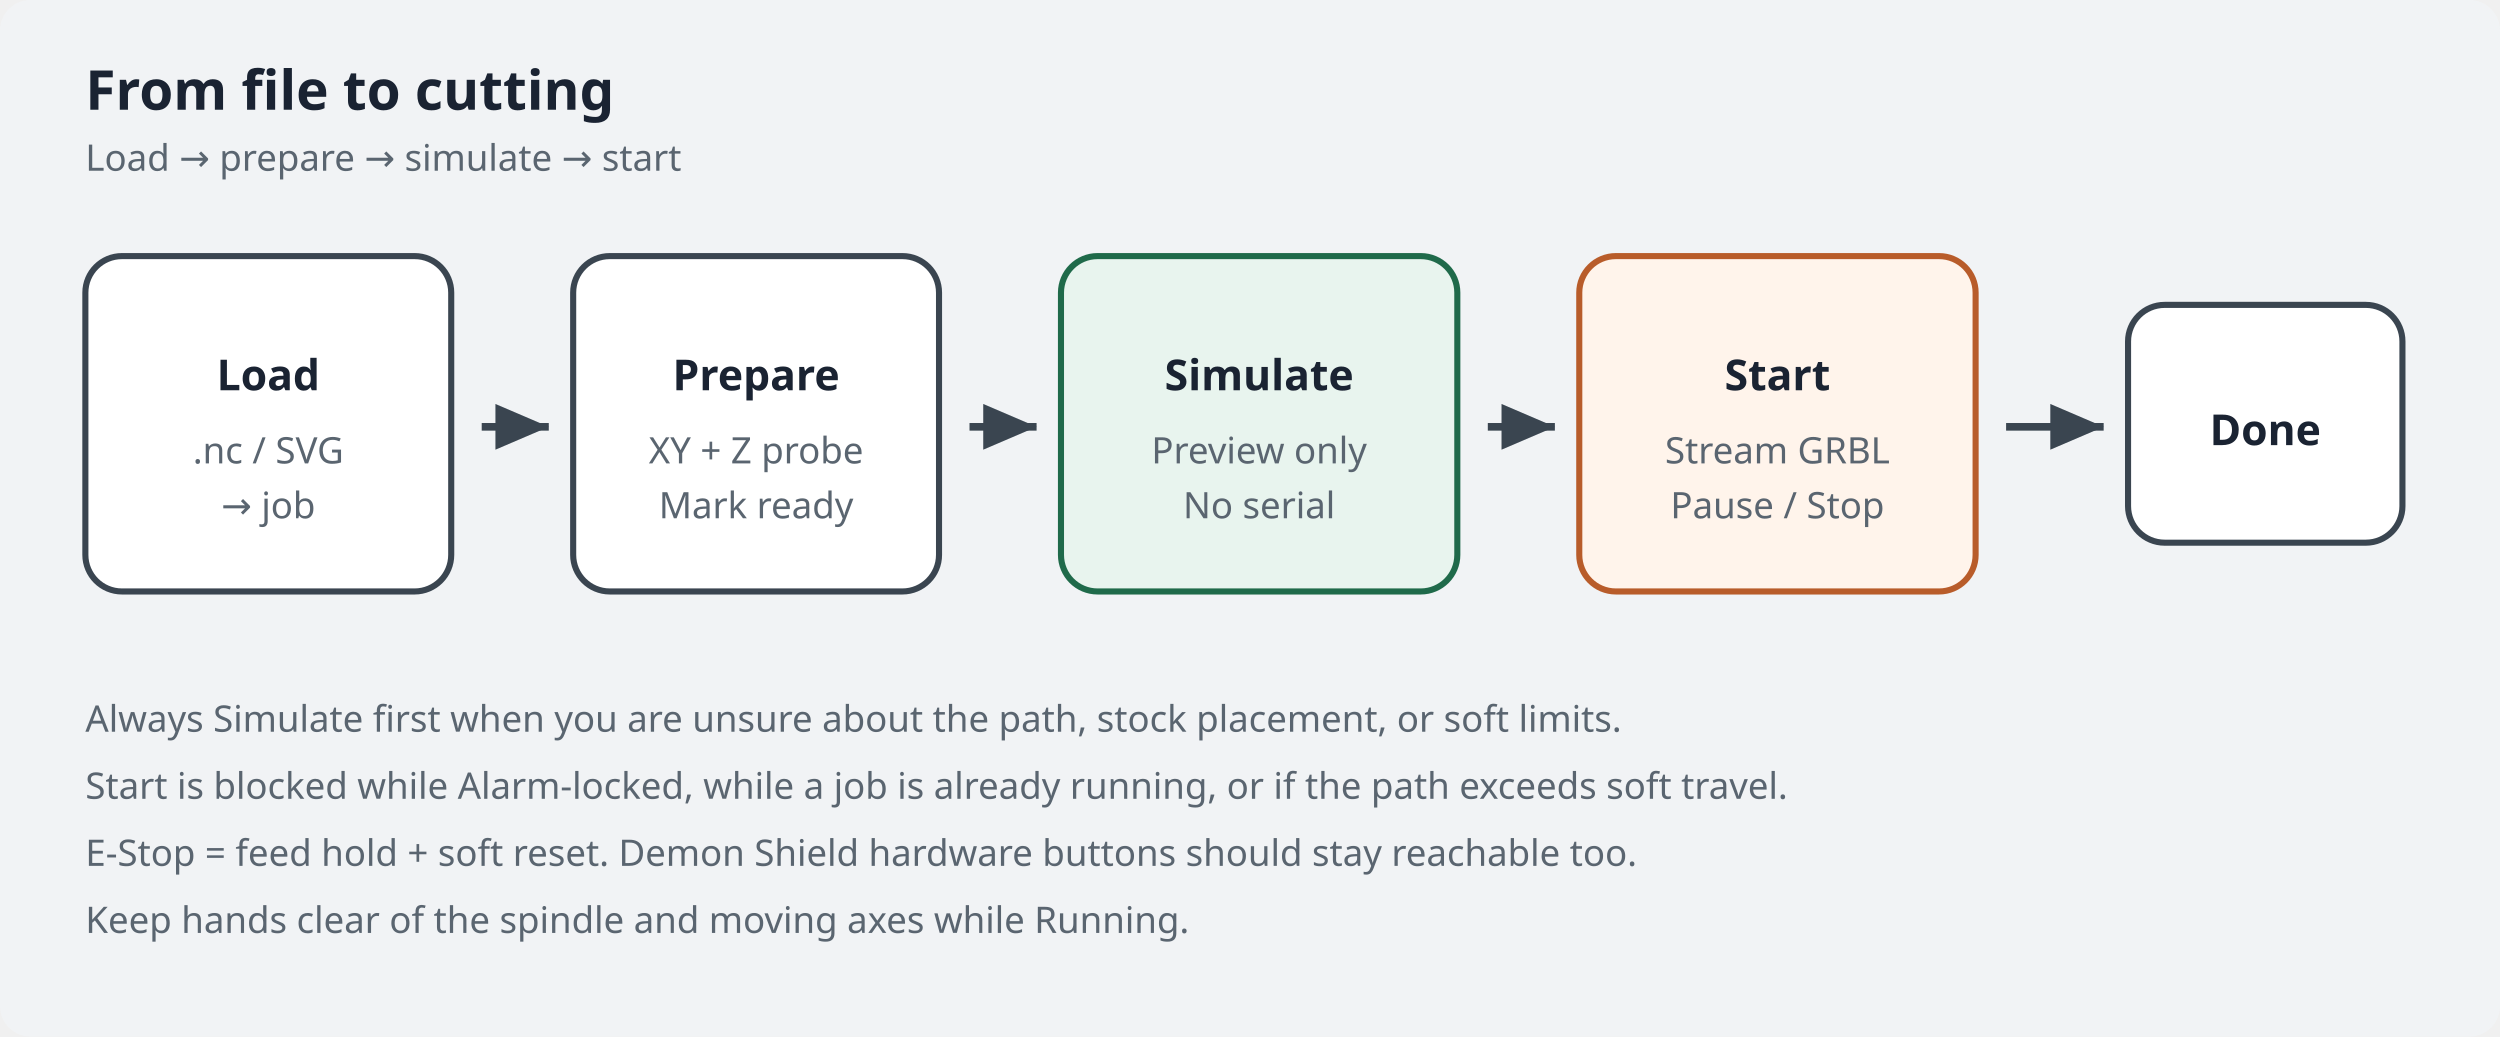
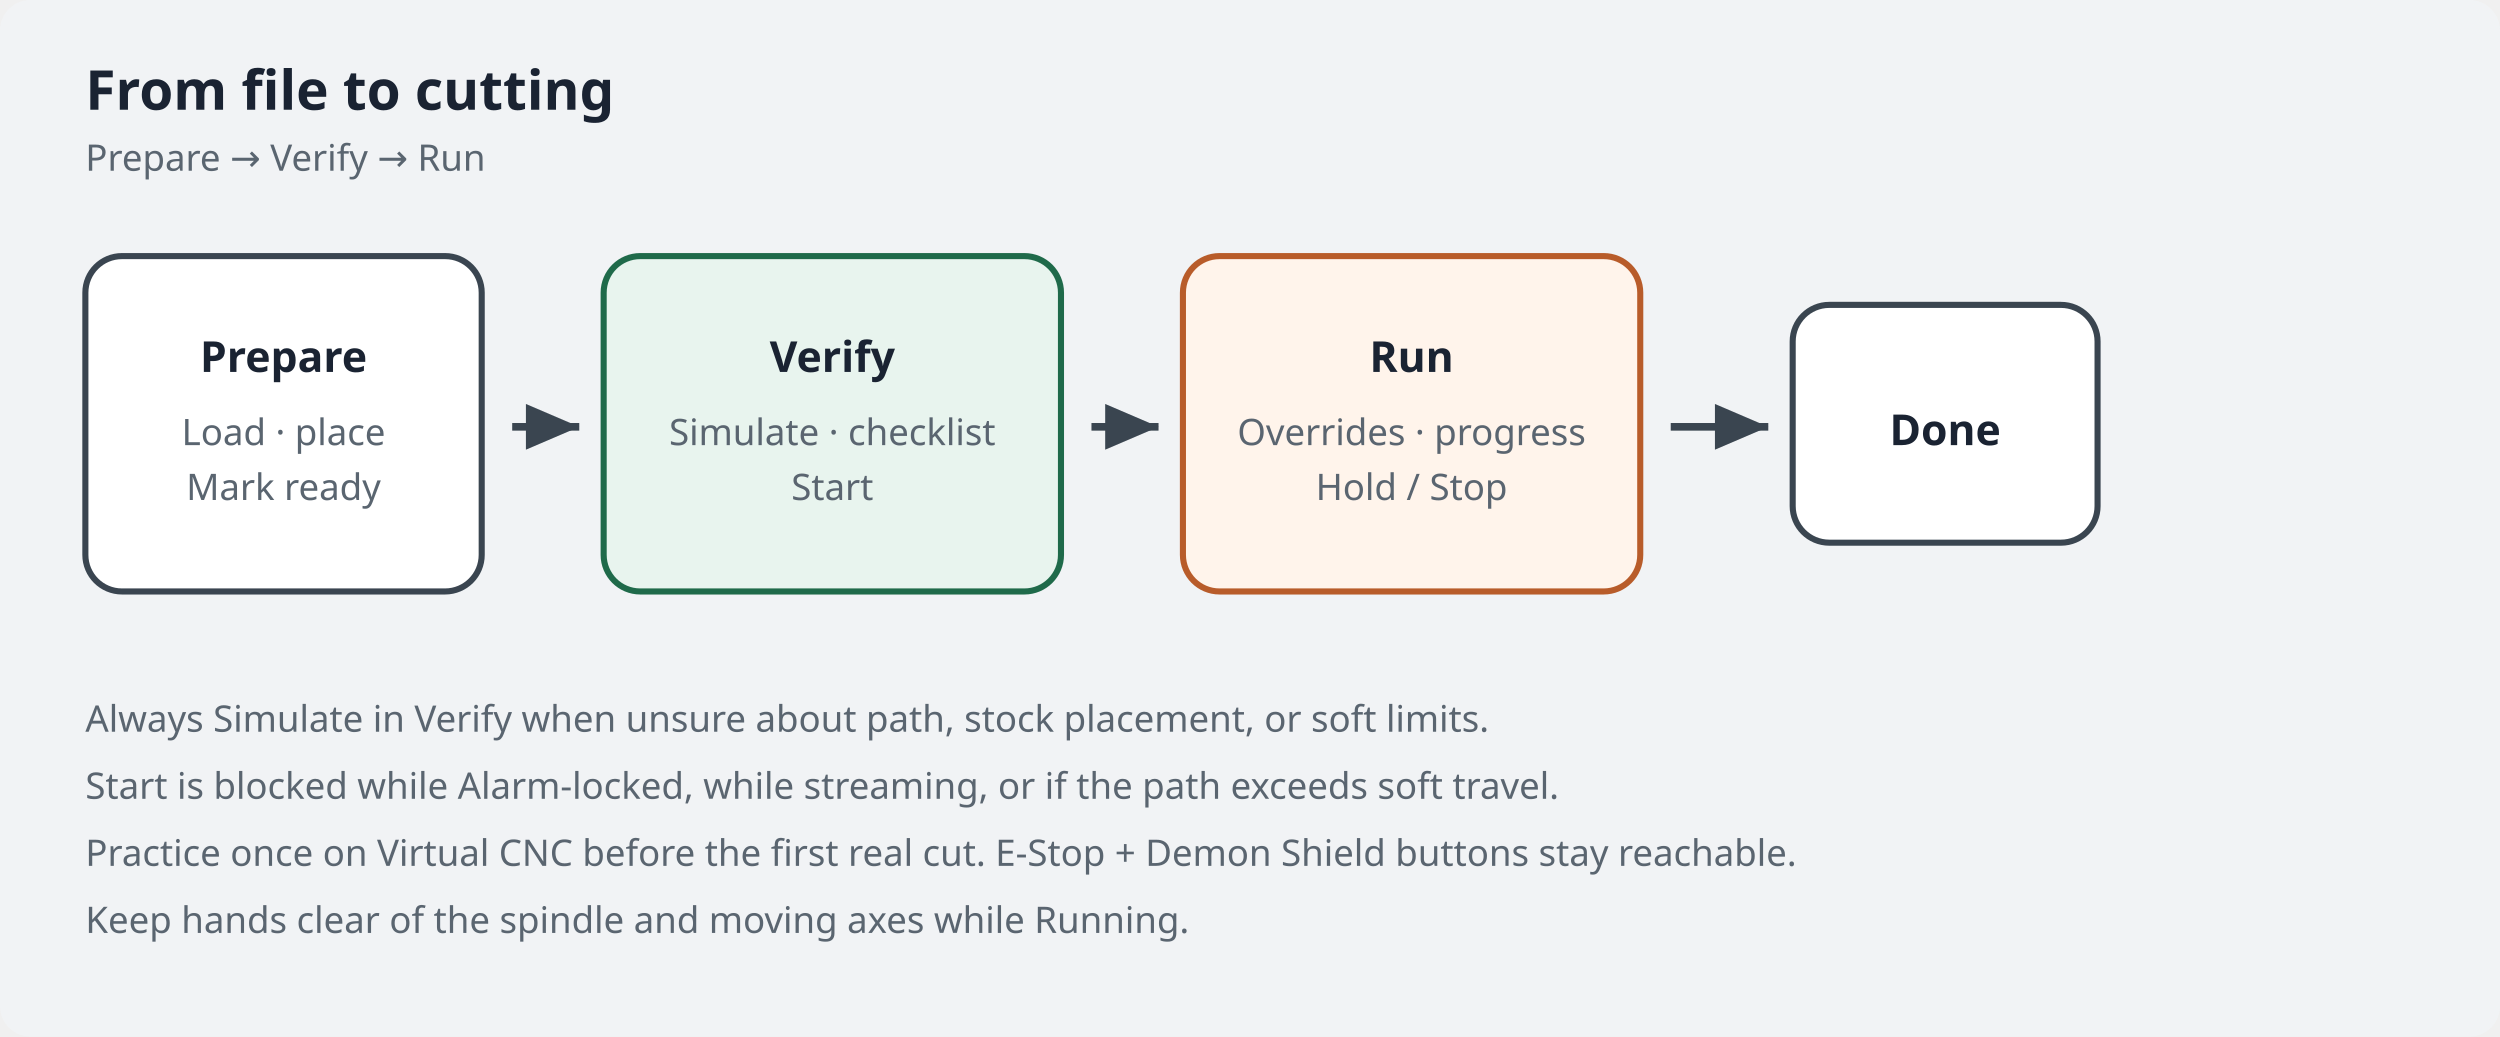
<svg xmlns="http://www.w3.org/2000/svg" viewBox="0 0 820 340" role="img" aria-labelledby="t d">
  <defs>
    <style>
      /* SharpCNC diagram type: UI stack on all text; avoid SVG Times default on .tiny/etc. */
      text, tspan { font-family: "Sora", system-ui, "Segoe UI", sans-serif; }
      .bg { fill: #f1f3f5; }
      .box { fill: #ffffff; stroke: #3a4550; stroke-width: 2; }
      .sim { fill: #e8f4ee; stroke: #1f6a4a; stroke-width: 2; }
      .run { fill: #fff4eb; stroke: #b85c2a; stroke-width: 2; }
      .lab { font-family: "Sora", system-ui, "Segoe UI", sans-serif; fill: #1a2332; font-size: 14px; font-weight: 700; }
      .title { font-size: 18px; font-weight: 700; }
      .tiny { font-size: 12px; fill: #5a6570; font-weight: 400; }
      .line { stroke: #3a4550; stroke-width: 2.5; fill: none; marker-end: url(#a); }
    </style>
    <marker id="a" markerWidth="9" markerHeight="9" refX="7" refY="3" orient="auto">
      <path d="M0,0 L7,3 L0,6 Z" fill="#3a4550" />
    </marker>
  </defs>
  <rect class="bg" width="820" height="340" rx="10" />
  <text class="lab title" x="28" y="36">From file to cutting</text>
-   <text class="tiny" x="28" y="56">Load → prepare → simulate → start</text>
-   <rect class="box" x="28" y="84" width="120" height="110" rx="12" />
-   <text class="lab" x="88" y="128" text-anchor="middle">Load</text>
-   <text class="tiny" x="88" y="152" text-anchor="middle">.nc / SVG</text>
-   <text class="tiny" x="88" y="170" text-anchor="middle">→ job</text>
-   <path class="line" d="M158 140 H180" />
-   <rect class="box" x="188" y="84" width="120" height="110" rx="12" />
-   <text class="lab" x="248" y="128" text-anchor="middle">Prepare</text>
-   <text class="tiny" x="248" y="152" text-anchor="middle">XY + Z probe</text>
-   <text class="tiny" x="248" y="170" text-anchor="middle">Mark ready</text>
-   <path class="line" d="M318 140 H340" />
-   <rect class="sim" x="348" y="84" width="130" height="110" rx="12" />
-   <text class="lab" x="413" y="128" text-anchor="middle">Simulate</text>
-   <text class="tiny" x="413" y="152" text-anchor="middle">Preview only</text>
-   <text class="tiny" x="413" y="170" text-anchor="middle">No serial</text>
-   <path class="line" d="M488 140 H510" />
-   <rect class="run" x="518" y="84" width="130" height="110" rx="12" />
-   <text class="lab" x="583" y="128" text-anchor="middle">Start</text>
-   <text class="tiny" x="583" y="152" text-anchor="middle">Stream GRBL</text>
-   <text class="tiny" x="583" y="170" text-anchor="middle">Pause / Stop</text>
-   <path class="line" d="M658 140 H690" />
-   <rect class="box" x="698" y="100" width="90" height="78" rx="12" />
-   <text class="lab" x="743" y="146" text-anchor="middle">Done</text>
-   <text class="tiny" x="28" y="240">Always Simulate first when you are unsure about the path, stock placement, or soft limits.</text>
-   <text class="tiny" x="28" y="262">Start is blocked while Alarm-locked, while a job is already running, or if the path exceeds soft travel.</text>
-   <text class="tiny" x="28" y="284">E-Stop = feed hold + soft reset. Demon Shield hardware buttons should stay reachable too.</text>
+   <text class="tiny" x="28" y="56">Prepare → Verify → Run</text>
+   <rect class="box" x="28" y="84" width="130" height="110" rx="12" />
+   <text class="lab" x="93" y="122" text-anchor="middle">Prepare</text>
+   <text class="tiny" x="93" y="146" text-anchor="middle">Load · place</text>
+   <text class="tiny" x="93" y="164" text-anchor="middle">Mark ready</text>
+   <path class="line" d="M168 140 H190" />
+   <rect class="sim" x="198" y="84" width="150" height="110" rx="12" />
+   <text class="lab" x="273" y="122" text-anchor="middle">Verify</text>
+   <text class="tiny" x="273" y="146" text-anchor="middle">Simulate · checklist</text>
+   <text class="tiny" x="273" y="164" text-anchor="middle">Start</text>
+   <path class="line" d="M358 140 H380" />
+   <rect class="run" x="388" y="84" width="150" height="110" rx="12" />
+   <text class="lab" x="463" y="122" text-anchor="middle">Run</text>
+   <text class="tiny" x="463" y="146" text-anchor="middle">Overrides · progress</text>
+   <text class="tiny" x="463" y="164" text-anchor="middle">Hold / Stop</text>
+   <path class="line" d="M548 140 H580" />
+   <rect class="box" x="588" y="100" width="100" height="78" rx="12" />
+   <text class="lab" x="638" y="146" text-anchor="middle">Done</text>
+   <text class="tiny" x="28" y="240">Always Simulate in Verify when unsure about path, stock placement, or soft limits.</text>
+   <text class="tiny" x="28" y="262">Start is blocked while Alarm-locked, while streaming, or if the path exceeds soft travel.</text>
+   <text class="tiny" x="28" y="284">Practice once on Virtual CNC before the first real cut. E-Stop + Demon Shield buttons stay reachable.</text>
  <text class="tiny" x="28" y="306">Keep hands clear of the spindle and moving axes while Running.</text>
</svg>
